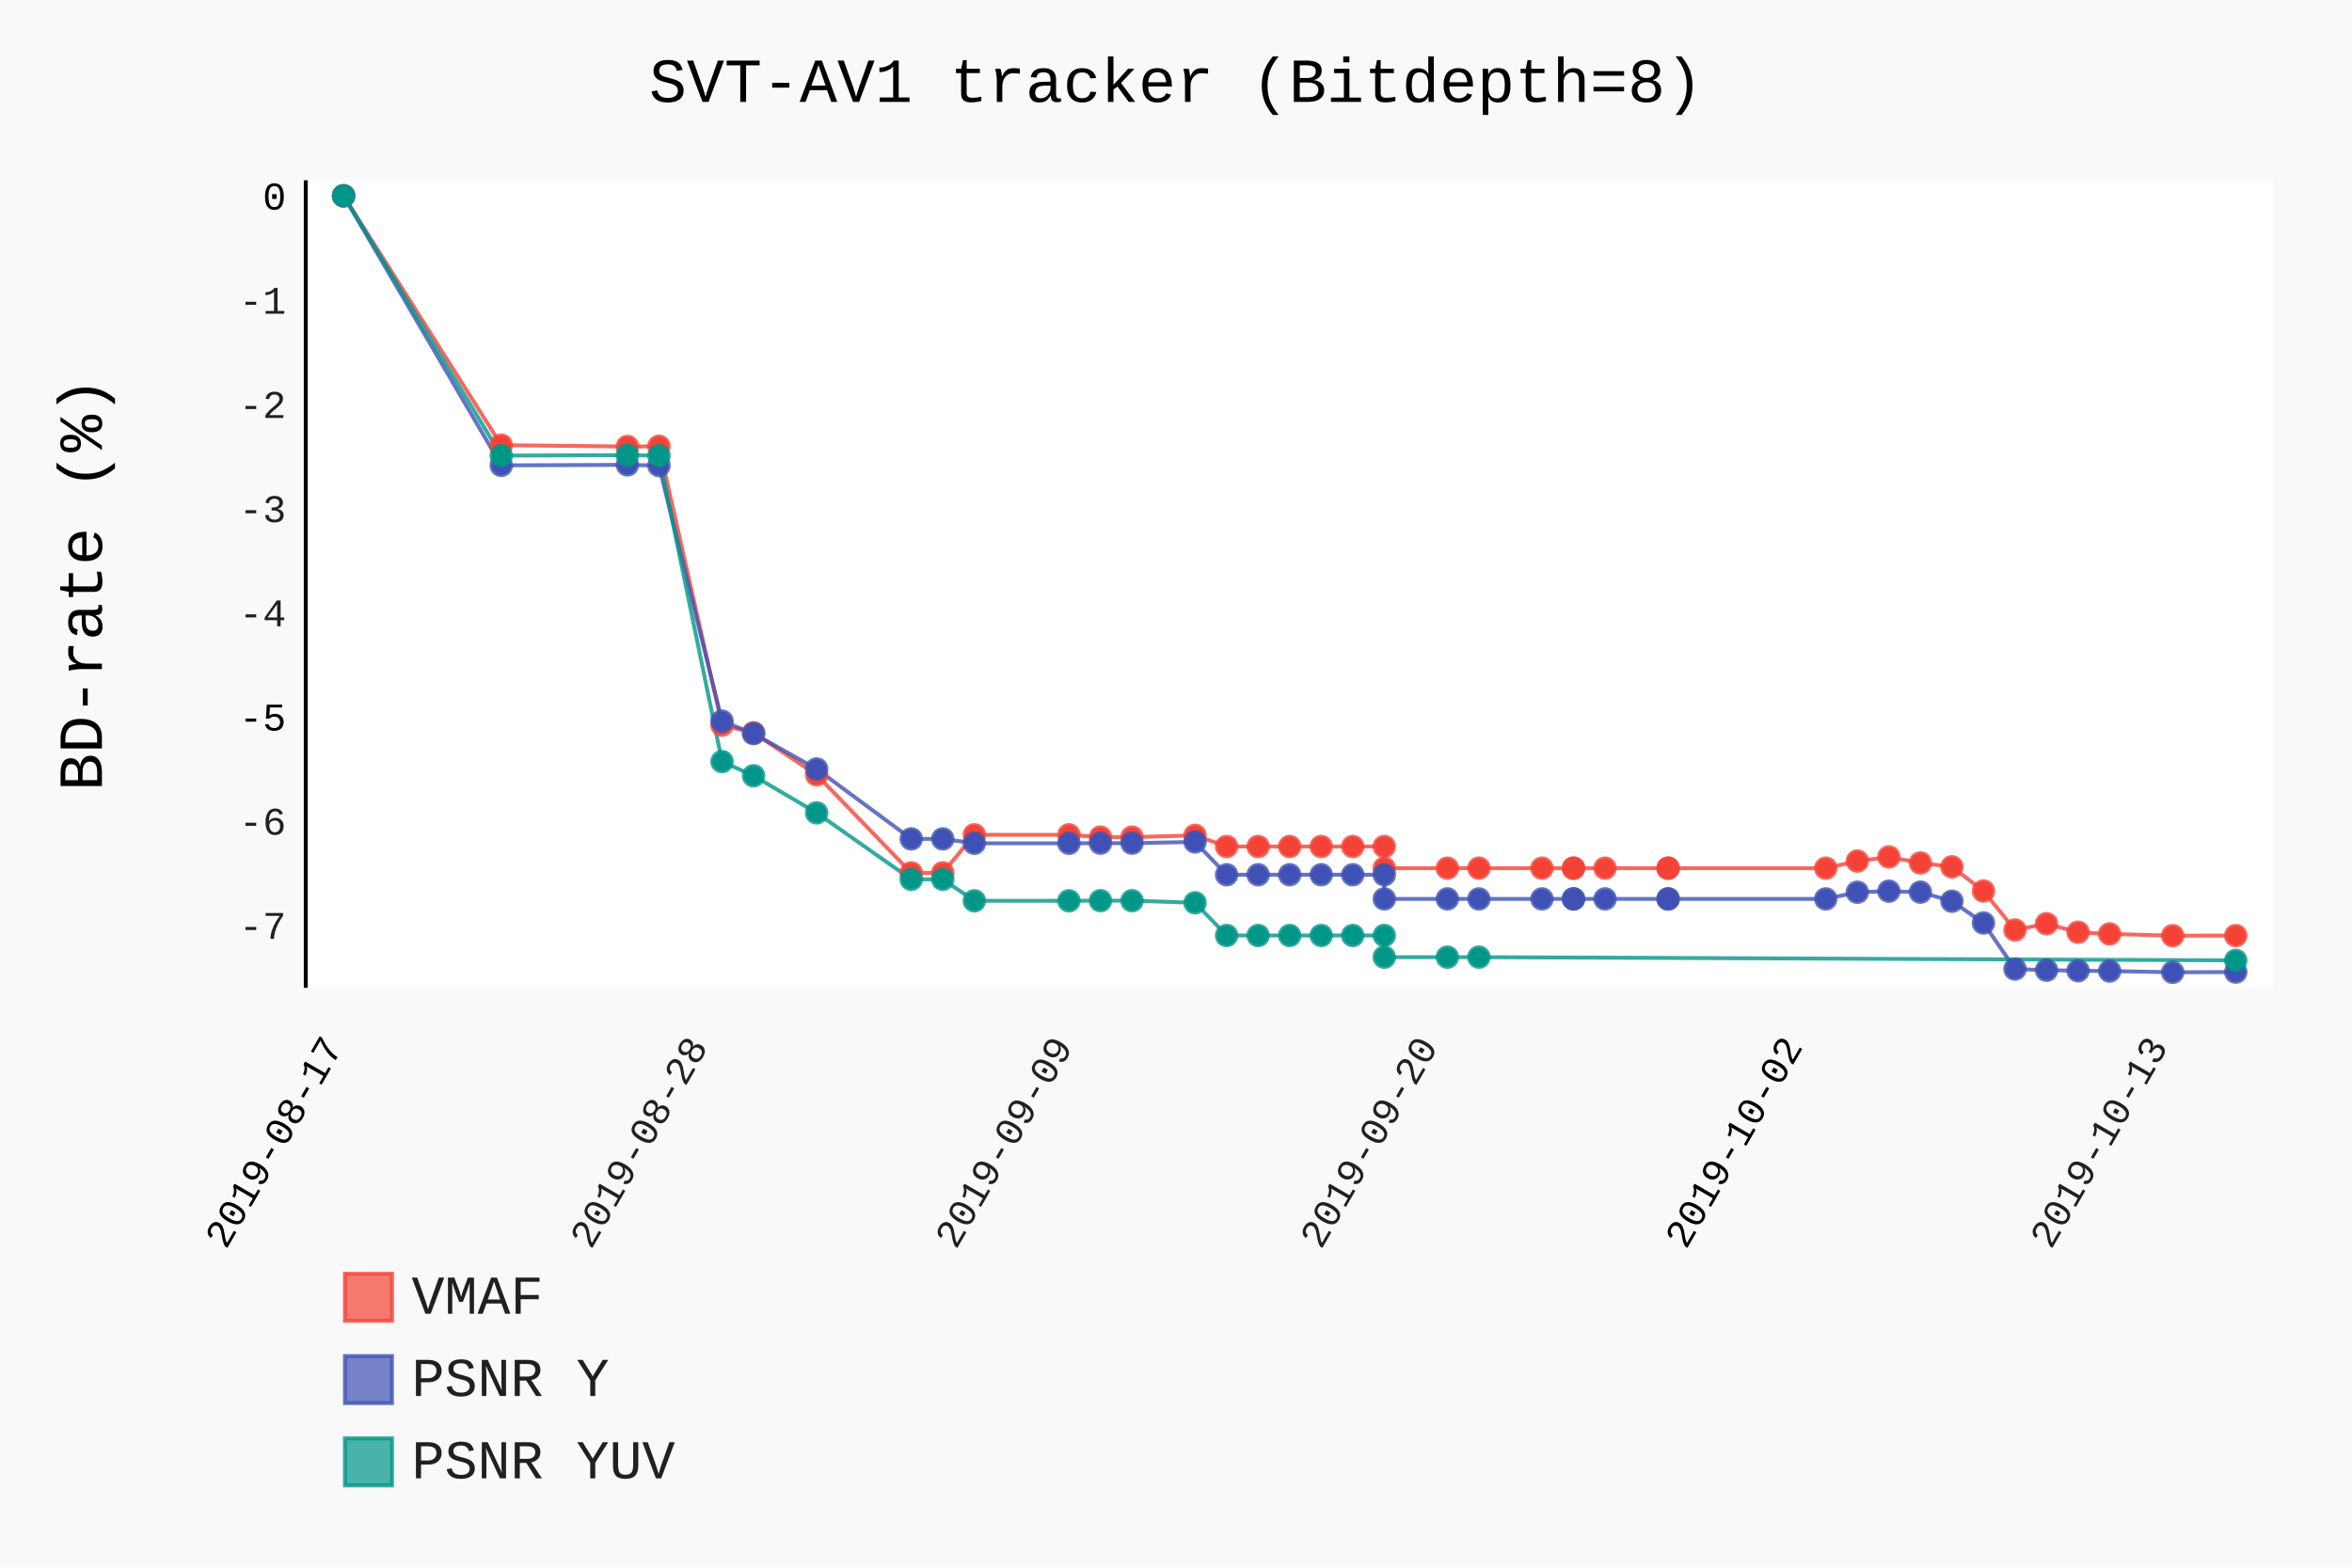
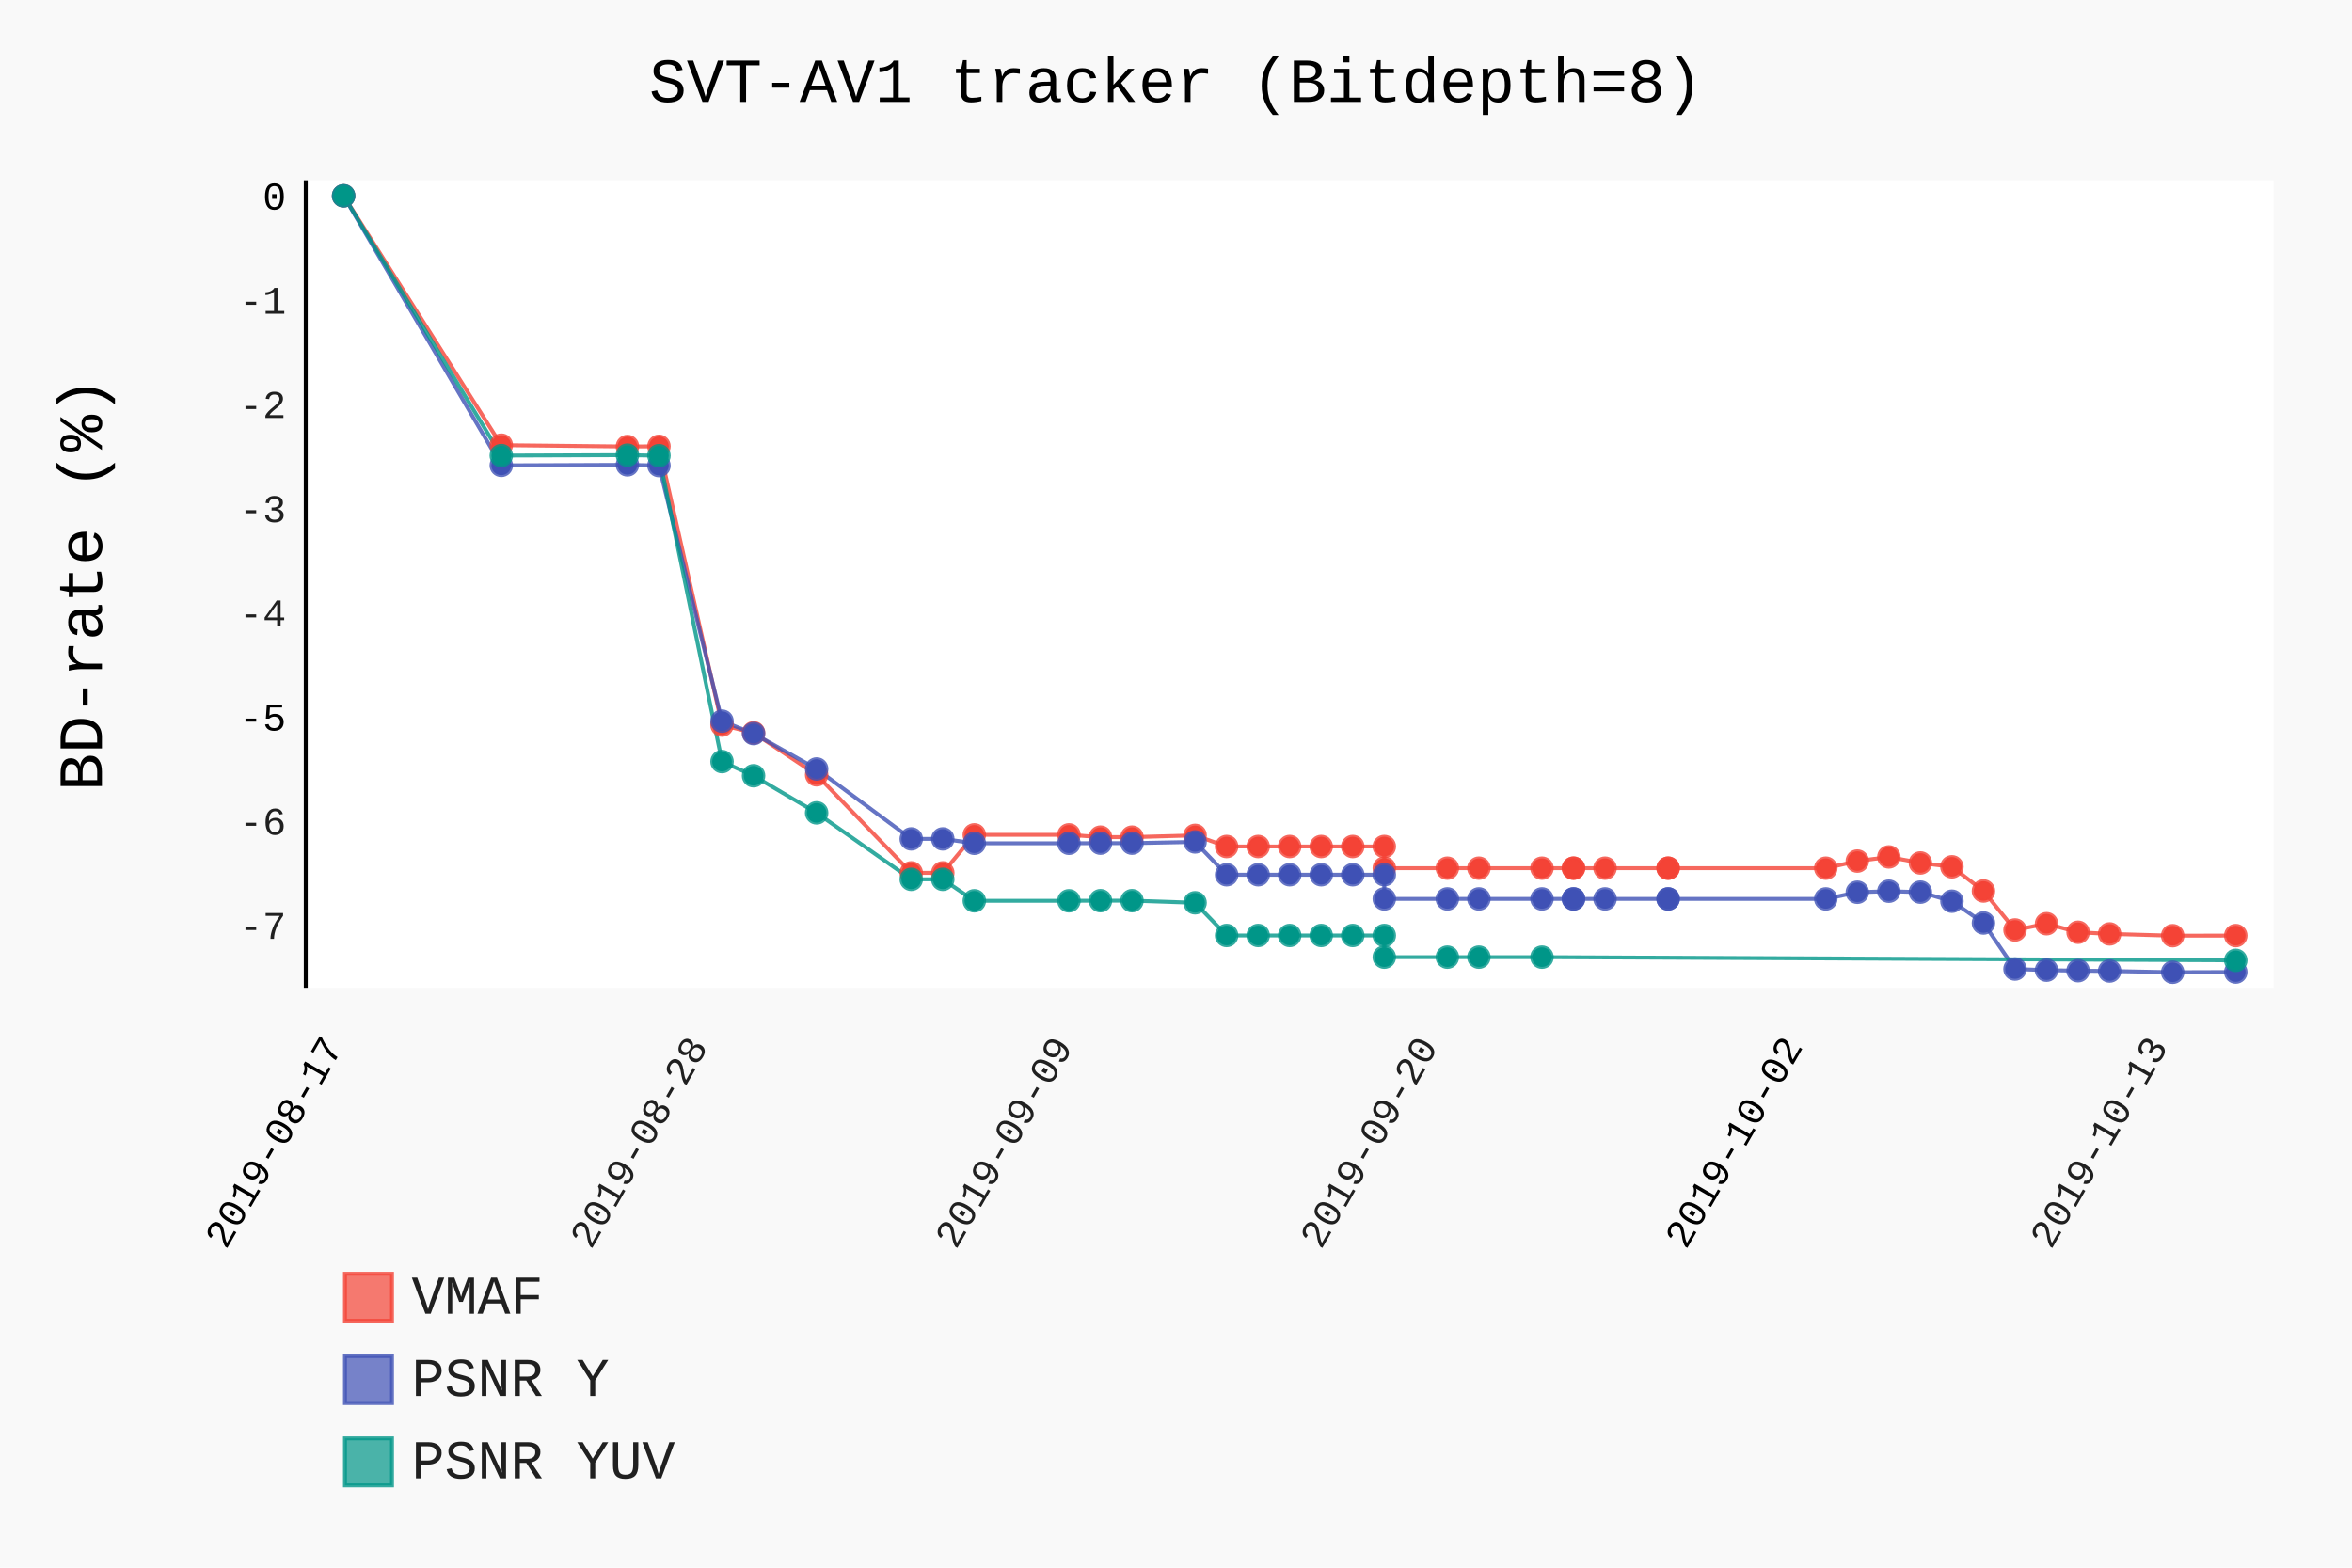
- <svg xmlns="http://www.w3.org/2000/svg" id="chart-760b80ef-5b6f-46aa-9346-52242d9d3443" class="pygal-chart" viewBox="0 0 600 400">
+ <svg xmlns="http://www.w3.org/2000/svg" id="chart-43cf779a-5537-404f-b1f5-594bbfef71ec" class="pygal-chart" viewBox="0 0 600 400">
  <defs>
-     <style type="text/css">#chart-760b80ef-5b6f-46aa-9346-52242d9d3443{-webkit-user-select:none;-webkit-font-smoothing:antialiased;font-family:Consolas,"Liberation Mono",Menlo,Courier,monospace}#chart-760b80ef-5b6f-46aa-9346-52242d9d3443 .title{font-family:Consolas,"Liberation Mono",Menlo,Courier,monospace;font-size:16px}#chart-760b80ef-5b6f-46aa-9346-52242d9d3443 .legends .legend text{font-family:Consolas,"Liberation Mono",Menlo,Courier,monospace;font-size:14px}#chart-760b80ef-5b6f-46aa-9346-52242d9d3443 .axis text{font-family:Consolas,"Liberation Mono",Menlo,Courier,monospace;font-size:10px}#chart-760b80ef-5b6f-46aa-9346-52242d9d3443 .axis text.major{font-family:Consolas,"Liberation Mono",Menlo,Courier,monospace;font-size:10px}#chart-760b80ef-5b6f-46aa-9346-52242d9d3443 .text-overlay text.value{font-family:Consolas,"Liberation Mono",Menlo,Courier,monospace;font-size:16px}#chart-760b80ef-5b6f-46aa-9346-52242d9d3443 .text-overlay text.label{font-family:Consolas,"Liberation Mono",Menlo,Courier,monospace;font-size:10px}#chart-760b80ef-5b6f-46aa-9346-52242d9d3443 .tooltip{font-family:Consolas,"Liberation Mono",Menlo,Courier,monospace;font-size:14px}#chart-760b80ef-5b6f-46aa-9346-52242d9d3443 text.no_data{font-family:Consolas,"Liberation Mono",Menlo,Courier,monospace;font-size:64px}
- #chart-760b80ef-5b6f-46aa-9346-52242d9d3443{background-color:rgba(249,249,249,1)}#chart-760b80ef-5b6f-46aa-9346-52242d9d3443 path,#chart-760b80ef-5b6f-46aa-9346-52242d9d3443 line,#chart-760b80ef-5b6f-46aa-9346-52242d9d3443 rect,#chart-760b80ef-5b6f-46aa-9346-52242d9d3443 circle{-webkit-transition:150ms;-moz-transition:150ms;transition:150ms}#chart-760b80ef-5b6f-46aa-9346-52242d9d3443 .graph &gt; .background{fill:rgba(249,249,249,1)}#chart-760b80ef-5b6f-46aa-9346-52242d9d3443 .plot &gt; .background{fill:rgba(255,255,255,1)}#chart-760b80ef-5b6f-46aa-9346-52242d9d3443 .graph{fill:rgba(0,0,0,.87)}#chart-760b80ef-5b6f-46aa-9346-52242d9d3443 text.no_data{fill:rgba(0,0,0,1)}#chart-760b80ef-5b6f-46aa-9346-52242d9d3443 .title{fill:rgba(0,0,0,1)}#chart-760b80ef-5b6f-46aa-9346-52242d9d3443 .legends .legend text{fill:rgba(0,0,0,.87)}#chart-760b80ef-5b6f-46aa-9346-52242d9d3443 .legends .legend:hover text{fill:rgba(0,0,0,1)}#chart-760b80ef-5b6f-46aa-9346-52242d9d3443 .axis .line{stroke:rgba(0,0,0,1)}#chart-760b80ef-5b6f-46aa-9346-52242d9d3443 .axis .guide.line{stroke:rgba(0,0,0,.54)}#chart-760b80ef-5b6f-46aa-9346-52242d9d3443 .axis .major.line{stroke:rgba(0,0,0,.87)}#chart-760b80ef-5b6f-46aa-9346-52242d9d3443 .axis text.major{fill:rgba(0,0,0,1)}#chart-760b80ef-5b6f-46aa-9346-52242d9d3443 .axis.y .guides:hover .guide.line,#chart-760b80ef-5b6f-46aa-9346-52242d9d3443 .line-graph .axis.x .guides:hover .guide.line,#chart-760b80ef-5b6f-46aa-9346-52242d9d3443 .stackedline-graph .axis.x .guides:hover .guide.line,#chart-760b80ef-5b6f-46aa-9346-52242d9d3443 .xy-graph .axis.x .guides:hover .guide.line{stroke:rgba(0,0,0,1)}#chart-760b80ef-5b6f-46aa-9346-52242d9d3443 .axis .guides:hover text{fill:rgba(0,0,0,1)}#chart-760b80ef-5b6f-46aa-9346-52242d9d3443 .reactive{fill-opacity:.7;stroke-opacity:.8}#chart-760b80ef-5b6f-46aa-9346-52242d9d3443 .ci{stroke:rgba(0,0,0,.87)}#chart-760b80ef-5b6f-46aa-9346-52242d9d3443 .reactive.active,#chart-760b80ef-5b6f-46aa-9346-52242d9d3443 .active .reactive{fill-opacity:.8;stroke-opacity:.9;stroke-width:4}#chart-760b80ef-5b6f-46aa-9346-52242d9d3443 .ci .reactive.active{stroke-width:1.5}#chart-760b80ef-5b6f-46aa-9346-52242d9d3443 .series text{fill:rgba(0,0,0,1)}#chart-760b80ef-5b6f-46aa-9346-52242d9d3443 .tooltip rect{fill:rgba(255,255,255,1);stroke:rgba(0,0,0,1);-webkit-transition:opacity 150ms;-moz-transition:opacity 150ms;transition:opacity 150ms}#chart-760b80ef-5b6f-46aa-9346-52242d9d3443 .tooltip .label{fill:rgba(0,0,0,.87)}#chart-760b80ef-5b6f-46aa-9346-52242d9d3443 .tooltip .label{fill:rgba(0,0,0,.87)}#chart-760b80ef-5b6f-46aa-9346-52242d9d3443 .tooltip .legend{font-size:.8em;fill:rgba(0,0,0,.54)}#chart-760b80ef-5b6f-46aa-9346-52242d9d3443 .tooltip .x_label{font-size:.6em;fill:rgba(0,0,0,1)}#chart-760b80ef-5b6f-46aa-9346-52242d9d3443 .tooltip .xlink{font-size:.5em;text-decoration:underline}#chart-760b80ef-5b6f-46aa-9346-52242d9d3443 .tooltip .value{font-size:1.5em}#chart-760b80ef-5b6f-46aa-9346-52242d9d3443 .bound{font-size:.5em}#chart-760b80ef-5b6f-46aa-9346-52242d9d3443 .max-value{font-size:.75em;fill:rgba(0,0,0,.54)}#chart-760b80ef-5b6f-46aa-9346-52242d9d3443 .map-element{fill:rgba(255,255,255,1);stroke:rgba(0,0,0,.54) !important}#chart-760b80ef-5b6f-46aa-9346-52242d9d3443 .map-element .reactive{fill-opacity:inherit;stroke-opacity:inherit}#chart-760b80ef-5b6f-46aa-9346-52242d9d3443 .color-0,#chart-760b80ef-5b6f-46aa-9346-52242d9d3443 .color-0 a:visited{stroke:#F44336;fill:#F44336}#chart-760b80ef-5b6f-46aa-9346-52242d9d3443 .color-1,#chart-760b80ef-5b6f-46aa-9346-52242d9d3443 .color-1 a:visited{stroke:#3F51B5;fill:#3F51B5}#chart-760b80ef-5b6f-46aa-9346-52242d9d3443 .color-2,#chart-760b80ef-5b6f-46aa-9346-52242d9d3443 .color-2 a:visited{stroke:#009688;fill:#009688}#chart-760b80ef-5b6f-46aa-9346-52242d9d3443 .text-overlay .color-0 text{fill:black}#chart-760b80ef-5b6f-46aa-9346-52242d9d3443 .text-overlay .color-1 text{fill:black}#chart-760b80ef-5b6f-46aa-9346-52242d9d3443 .text-overlay .color-2 text{fill:black}
- #chart-760b80ef-5b6f-46aa-9346-52242d9d3443 text.no_data{text-anchor:middle}#chart-760b80ef-5b6f-46aa-9346-52242d9d3443 .guide.line{fill:none}#chart-760b80ef-5b6f-46aa-9346-52242d9d3443 .centered{text-anchor:middle}#chart-760b80ef-5b6f-46aa-9346-52242d9d3443 .title{text-anchor:middle}#chart-760b80ef-5b6f-46aa-9346-52242d9d3443 .legends .legend text{fill-opacity:1}#chart-760b80ef-5b6f-46aa-9346-52242d9d3443 .axis.x text{text-anchor:middle}#chart-760b80ef-5b6f-46aa-9346-52242d9d3443 .axis.x:not(.web) text[transform]{text-anchor:start}#chart-760b80ef-5b6f-46aa-9346-52242d9d3443 .axis.x:not(.web) text[transform].backwards{text-anchor:end}#chart-760b80ef-5b6f-46aa-9346-52242d9d3443 .axis.y text{text-anchor:end}#chart-760b80ef-5b6f-46aa-9346-52242d9d3443 .axis.y text[transform].backwards{text-anchor:start}#chart-760b80ef-5b6f-46aa-9346-52242d9d3443 .axis.y2 text{text-anchor:start}#chart-760b80ef-5b6f-46aa-9346-52242d9d3443 .axis.y2 text[transform].backwards{text-anchor:end}#chart-760b80ef-5b6f-46aa-9346-52242d9d3443 .axis .guide.line{stroke-dasharray:4,4}#chart-760b80ef-5b6f-46aa-9346-52242d9d3443 .axis .major.guide.line{stroke-dasharray:6,6}#chart-760b80ef-5b6f-46aa-9346-52242d9d3443 .horizontal .axis.y .guide.line,#chart-760b80ef-5b6f-46aa-9346-52242d9d3443 .horizontal .axis.y2 .guide.line,#chart-760b80ef-5b6f-46aa-9346-52242d9d3443 .vertical .axis.x .guide.line{opacity:0}#chart-760b80ef-5b6f-46aa-9346-52242d9d3443 .horizontal .axis.always_show .guide.line,#chart-760b80ef-5b6f-46aa-9346-52242d9d3443 .vertical .axis.always_show .guide.line{opacity:1 !important}#chart-760b80ef-5b6f-46aa-9346-52242d9d3443 .axis.y .guides:hover .guide.line,#chart-760b80ef-5b6f-46aa-9346-52242d9d3443 .axis.y2 .guides:hover .guide.line,#chart-760b80ef-5b6f-46aa-9346-52242d9d3443 .axis.x .guides:hover .guide.line{opacity:1}#chart-760b80ef-5b6f-46aa-9346-52242d9d3443 .axis .guides:hover text{opacity:1}#chart-760b80ef-5b6f-46aa-9346-52242d9d3443 .nofill{fill:none}#chart-760b80ef-5b6f-46aa-9346-52242d9d3443 .subtle-fill{fill-opacity:.2}#chart-760b80ef-5b6f-46aa-9346-52242d9d3443 .dot{stroke-width:1px;fill-opacity:1}#chart-760b80ef-5b6f-46aa-9346-52242d9d3443 .dot.active{stroke-width:5px}#chart-760b80ef-5b6f-46aa-9346-52242d9d3443 .dot.negative{fill:transparent}#chart-760b80ef-5b6f-46aa-9346-52242d9d3443 text,#chart-760b80ef-5b6f-46aa-9346-52242d9d3443 tspan{stroke:none !important}#chart-760b80ef-5b6f-46aa-9346-52242d9d3443 .series text.active{opacity:1}#chart-760b80ef-5b6f-46aa-9346-52242d9d3443 .tooltip rect{fill-opacity:.95;stroke-width:.5}#chart-760b80ef-5b6f-46aa-9346-52242d9d3443 .tooltip text{fill-opacity:1}#chart-760b80ef-5b6f-46aa-9346-52242d9d3443 .showable{visibility:hidden}#chart-760b80ef-5b6f-46aa-9346-52242d9d3443 .showable.shown{visibility:visible}#chart-760b80ef-5b6f-46aa-9346-52242d9d3443 .gauge-background{fill:rgba(229,229,229,1);stroke:none}#chart-760b80ef-5b6f-46aa-9346-52242d9d3443 .bg-lines{stroke:rgba(249,249,249,1);stroke-width:2px}</style>
+     <style type="text/css">#chart-43cf779a-5537-404f-b1f5-594bbfef71ec{-webkit-user-select:none;-webkit-font-smoothing:antialiased;font-family:Consolas,"Liberation Mono",Menlo,Courier,monospace}#chart-43cf779a-5537-404f-b1f5-594bbfef71ec .title{font-family:Consolas,"Liberation Mono",Menlo,Courier,monospace;font-size:16px}#chart-43cf779a-5537-404f-b1f5-594bbfef71ec .legends .legend text{font-family:Consolas,"Liberation Mono",Menlo,Courier,monospace;font-size:14px}#chart-43cf779a-5537-404f-b1f5-594bbfef71ec .axis text{font-family:Consolas,"Liberation Mono",Menlo,Courier,monospace;font-size:10px}#chart-43cf779a-5537-404f-b1f5-594bbfef71ec .axis text.major{font-family:Consolas,"Liberation Mono",Menlo,Courier,monospace;font-size:10px}#chart-43cf779a-5537-404f-b1f5-594bbfef71ec .text-overlay text.value{font-family:Consolas,"Liberation Mono",Menlo,Courier,monospace;font-size:16px}#chart-43cf779a-5537-404f-b1f5-594bbfef71ec .text-overlay text.label{font-family:Consolas,"Liberation Mono",Menlo,Courier,monospace;font-size:10px}#chart-43cf779a-5537-404f-b1f5-594bbfef71ec .tooltip{font-family:Consolas,"Liberation Mono",Menlo,Courier,monospace;font-size:14px}#chart-43cf779a-5537-404f-b1f5-594bbfef71ec text.no_data{font-family:Consolas,"Liberation Mono",Menlo,Courier,monospace;font-size:64px}
+ #chart-43cf779a-5537-404f-b1f5-594bbfef71ec{background-color:rgba(249,249,249,1)}#chart-43cf779a-5537-404f-b1f5-594bbfef71ec path,#chart-43cf779a-5537-404f-b1f5-594bbfef71ec line,#chart-43cf779a-5537-404f-b1f5-594bbfef71ec rect,#chart-43cf779a-5537-404f-b1f5-594bbfef71ec circle{-webkit-transition:150ms;-moz-transition:150ms;transition:150ms}#chart-43cf779a-5537-404f-b1f5-594bbfef71ec .graph &gt; .background{fill:rgba(249,249,249,1)}#chart-43cf779a-5537-404f-b1f5-594bbfef71ec .plot &gt; .background{fill:rgba(255,255,255,1)}#chart-43cf779a-5537-404f-b1f5-594bbfef71ec .graph{fill:rgba(0,0,0,.87)}#chart-43cf779a-5537-404f-b1f5-594bbfef71ec text.no_data{fill:rgba(0,0,0,1)}#chart-43cf779a-5537-404f-b1f5-594bbfef71ec .title{fill:rgba(0,0,0,1)}#chart-43cf779a-5537-404f-b1f5-594bbfef71ec .legends .legend text{fill:rgba(0,0,0,.87)}#chart-43cf779a-5537-404f-b1f5-594bbfef71ec .legends .legend:hover text{fill:rgba(0,0,0,1)}#chart-43cf779a-5537-404f-b1f5-594bbfef71ec .axis .line{stroke:rgba(0,0,0,1)}#chart-43cf779a-5537-404f-b1f5-594bbfef71ec .axis .guide.line{stroke:rgba(0,0,0,.54)}#chart-43cf779a-5537-404f-b1f5-594bbfef71ec .axis .major.line{stroke:rgba(0,0,0,.87)}#chart-43cf779a-5537-404f-b1f5-594bbfef71ec .axis text.major{fill:rgba(0,0,0,1)}#chart-43cf779a-5537-404f-b1f5-594bbfef71ec .axis.y .guides:hover .guide.line,#chart-43cf779a-5537-404f-b1f5-594bbfef71ec .line-graph .axis.x .guides:hover .guide.line,#chart-43cf779a-5537-404f-b1f5-594bbfef71ec .stackedline-graph .axis.x .guides:hover .guide.line,#chart-43cf779a-5537-404f-b1f5-594bbfef71ec .xy-graph .axis.x .guides:hover .guide.line{stroke:rgba(0,0,0,1)}#chart-43cf779a-5537-404f-b1f5-594bbfef71ec .axis .guides:hover text{fill:rgba(0,0,0,1)}#chart-43cf779a-5537-404f-b1f5-594bbfef71ec .reactive{fill-opacity:.7;stroke-opacity:.8}#chart-43cf779a-5537-404f-b1f5-594bbfef71ec .ci{stroke:rgba(0,0,0,.87)}#chart-43cf779a-5537-404f-b1f5-594bbfef71ec .reactive.active,#chart-43cf779a-5537-404f-b1f5-594bbfef71ec .active .reactive{fill-opacity:.8;stroke-opacity:.9;stroke-width:4}#chart-43cf779a-5537-404f-b1f5-594bbfef71ec .ci .reactive.active{stroke-width:1.5}#chart-43cf779a-5537-404f-b1f5-594bbfef71ec .series text{fill:rgba(0,0,0,1)}#chart-43cf779a-5537-404f-b1f5-594bbfef71ec .tooltip rect{fill:rgba(255,255,255,1);stroke:rgba(0,0,0,1);-webkit-transition:opacity 150ms;-moz-transition:opacity 150ms;transition:opacity 150ms}#chart-43cf779a-5537-404f-b1f5-594bbfef71ec .tooltip .label{fill:rgba(0,0,0,.87)}#chart-43cf779a-5537-404f-b1f5-594bbfef71ec .tooltip .label{fill:rgba(0,0,0,.87)}#chart-43cf779a-5537-404f-b1f5-594bbfef71ec .tooltip .legend{font-size:.8em;fill:rgba(0,0,0,.54)}#chart-43cf779a-5537-404f-b1f5-594bbfef71ec .tooltip .x_label{font-size:.6em;fill:rgba(0,0,0,1)}#chart-43cf779a-5537-404f-b1f5-594bbfef71ec .tooltip .xlink{font-size:.5em;text-decoration:underline}#chart-43cf779a-5537-404f-b1f5-594bbfef71ec .tooltip .value{font-size:1.5em}#chart-43cf779a-5537-404f-b1f5-594bbfef71ec .bound{font-size:.5em}#chart-43cf779a-5537-404f-b1f5-594bbfef71ec .max-value{font-size:.75em;fill:rgba(0,0,0,.54)}#chart-43cf779a-5537-404f-b1f5-594bbfef71ec .map-element{fill:rgba(255,255,255,1);stroke:rgba(0,0,0,.54) !important}#chart-43cf779a-5537-404f-b1f5-594bbfef71ec .map-element .reactive{fill-opacity:inherit;stroke-opacity:inherit}#chart-43cf779a-5537-404f-b1f5-594bbfef71ec .color-0,#chart-43cf779a-5537-404f-b1f5-594bbfef71ec .color-0 a:visited{stroke:#F44336;fill:#F44336}#chart-43cf779a-5537-404f-b1f5-594bbfef71ec .color-1,#chart-43cf779a-5537-404f-b1f5-594bbfef71ec .color-1 a:visited{stroke:#3F51B5;fill:#3F51B5}#chart-43cf779a-5537-404f-b1f5-594bbfef71ec .color-2,#chart-43cf779a-5537-404f-b1f5-594bbfef71ec .color-2 a:visited{stroke:#009688;fill:#009688}#chart-43cf779a-5537-404f-b1f5-594bbfef71ec .text-overlay .color-0 text{fill:black}#chart-43cf779a-5537-404f-b1f5-594bbfef71ec .text-overlay .color-1 text{fill:black}#chart-43cf779a-5537-404f-b1f5-594bbfef71ec .text-overlay .color-2 text{fill:black}
+ #chart-43cf779a-5537-404f-b1f5-594bbfef71ec text.no_data{text-anchor:middle}#chart-43cf779a-5537-404f-b1f5-594bbfef71ec .guide.line{fill:none}#chart-43cf779a-5537-404f-b1f5-594bbfef71ec .centered{text-anchor:middle}#chart-43cf779a-5537-404f-b1f5-594bbfef71ec .title{text-anchor:middle}#chart-43cf779a-5537-404f-b1f5-594bbfef71ec .legends .legend text{fill-opacity:1}#chart-43cf779a-5537-404f-b1f5-594bbfef71ec .axis.x text{text-anchor:middle}#chart-43cf779a-5537-404f-b1f5-594bbfef71ec .axis.x:not(.web) text[transform]{text-anchor:start}#chart-43cf779a-5537-404f-b1f5-594bbfef71ec .axis.x:not(.web) text[transform].backwards{text-anchor:end}#chart-43cf779a-5537-404f-b1f5-594bbfef71ec .axis.y text{text-anchor:end}#chart-43cf779a-5537-404f-b1f5-594bbfef71ec .axis.y text[transform].backwards{text-anchor:start}#chart-43cf779a-5537-404f-b1f5-594bbfef71ec .axis.y2 text{text-anchor:start}#chart-43cf779a-5537-404f-b1f5-594bbfef71ec .axis.y2 text[transform].backwards{text-anchor:end}#chart-43cf779a-5537-404f-b1f5-594bbfef71ec .axis .guide.line{stroke-dasharray:4,4}#chart-43cf779a-5537-404f-b1f5-594bbfef71ec .axis .major.guide.line{stroke-dasharray:6,6}#chart-43cf779a-5537-404f-b1f5-594bbfef71ec .horizontal .axis.y .guide.line,#chart-43cf779a-5537-404f-b1f5-594bbfef71ec .horizontal .axis.y2 .guide.line,#chart-43cf779a-5537-404f-b1f5-594bbfef71ec .vertical .axis.x .guide.line{opacity:0}#chart-43cf779a-5537-404f-b1f5-594bbfef71ec .horizontal .axis.always_show .guide.line,#chart-43cf779a-5537-404f-b1f5-594bbfef71ec .vertical .axis.always_show .guide.line{opacity:1 !important}#chart-43cf779a-5537-404f-b1f5-594bbfef71ec .axis.y .guides:hover .guide.line,#chart-43cf779a-5537-404f-b1f5-594bbfef71ec .axis.y2 .guides:hover .guide.line,#chart-43cf779a-5537-404f-b1f5-594bbfef71ec .axis.x .guides:hover .guide.line{opacity:1}#chart-43cf779a-5537-404f-b1f5-594bbfef71ec .axis .guides:hover text{opacity:1}#chart-43cf779a-5537-404f-b1f5-594bbfef71ec .nofill{fill:none}#chart-43cf779a-5537-404f-b1f5-594bbfef71ec .subtle-fill{fill-opacity:.2}#chart-43cf779a-5537-404f-b1f5-594bbfef71ec .dot{stroke-width:1px;fill-opacity:1}#chart-43cf779a-5537-404f-b1f5-594bbfef71ec .dot.active{stroke-width:5px}#chart-43cf779a-5537-404f-b1f5-594bbfef71ec .dot.negative{fill:transparent}#chart-43cf779a-5537-404f-b1f5-594bbfef71ec text,#chart-43cf779a-5537-404f-b1f5-594bbfef71ec tspan{stroke:none !important}#chart-43cf779a-5537-404f-b1f5-594bbfef71ec .series text.active{opacity:1}#chart-43cf779a-5537-404f-b1f5-594bbfef71ec .tooltip rect{fill-opacity:.95;stroke-width:.5}#chart-43cf779a-5537-404f-b1f5-594bbfef71ec .tooltip text{fill-opacity:1}#chart-43cf779a-5537-404f-b1f5-594bbfef71ec .showable{visibility:hidden}#chart-43cf779a-5537-404f-b1f5-594bbfef71ec .showable.shown{visibility:visible}#chart-43cf779a-5537-404f-b1f5-594bbfef71ec .gauge-background{fill:rgba(229,229,229,1);stroke:none}#chart-43cf779a-5537-404f-b1f5-594bbfef71ec .bg-lines{stroke:rgba(249,249,249,1);stroke-width:2px}</style>
  </defs>
  <g class="graph datetimeline-graph vertical">
    <rect class="background" height="400" width="600" x="0" y="0" />
    <g class="plot" transform="translate(78, 46)">
      <rect class="background" height="206.038" width="502.0" x="0" y="0" />
      <g class="axis y">
        <g class="guides">
          <text class="" x="-5" y="193.56">-7</text>
        </g>
        <g class="guides">
          <text class="" x="-5" y="166.974">-6</text>
        </g>
        <g class="guides">
          <text class="major" x="-5" y="140.389">-5</text>
        </g>
        <g class="guides">
          <text class="" x="-5" y="113.804">-4</text>
        </g>
        <g class="guides">
          <text class="" x="-5" y="87.218">-3</text>
        </g>
        <g class="guides">
          <text class="" x="-5" y="60.633">-2</text>
        </g>
        <g class="guides">
          <text class="" x="-5" y="34.048">-1</text>
        </g>
        <g class="guides">
          <text class="major" x="-5" y="7.462">0</text>
        </g>
      </g>
      <g class="axis x">
        <path class="line" d="M0 0 v206.038" />
        <g class="guides">
          <path class="major guide line" d="M9.654 0 v206.038" />
          <text class="major backwards" x="9.654" y="221.038" transform="rotate(300 9.653846 221.0385)">2019-08-17</text>
        </g>
        <g class="guides">
          <path class="guide line" d="M102.766 0 v206.038" />
          <text class="backwards" x="102.766" y="221.038" transform="rotate(300 102.7658 221.0385)">2019-08-28</text>
        </g>
        <g class="guides">
          <path class="guide line" d="M195.878 0 v206.038" />
          <text class="backwards" x="195.878" y="221.038" transform="rotate(300 195.8777 221.0385)">2019-09-09</text>
        </g>
        <g class="guides">
          <path class="guide line" d="M288.99 0 v206.038" />
          <text class="backwards" x="288.99" y="221.038" transform="rotate(300 288.9897 221.0385)">2019-09-20</text>
        </g>
        <g class="guides">
          <path class="major guide line" d="M382.102 0 v206.038" />
          <text class="major backwards" x="382.102" y="221.038" transform="rotate(300 382.1016 221.0385)">2019-10-02</text>
        </g>
        <g class="guides">
          <path class="guide line" d="M475.214 0 v206.038" />
          <text class="backwards" x="475.214" y="221.038" transform="rotate(300 475.2136 221.0385)">2019-10-13</text>
        </g>
      </g>
      <g class="series serie-0 color-0">
        <path class="line reactive nofill" d="M9.654 3.962 L49.878 67.581 82.058 67.927 90.103 67.873 106.192 139.016 114.237 140.983 130.327 151.697 154.462 176.714 162.506 176.714 170.551 167.01 194.686 167.01 202.731 167.595 210.776 167.595 226.865 167.143 234.91 169.988 242.955 169.988 251 169.988 259.045 169.988 267.09 169.988 275.135 169.988 275.135 175.517 291.224 175.517 299.269 175.517 315.359 175.517 323.404 175.517 323.404 175.517 331.449 175.517 347.538 175.517 347.538 175.517 387.763 175.517 395.808 173.71 403.853 172.646 411.897 174.188 419.942 175.172 427.987 181.34 436.032 191.283 444.077 189.687 452.122 191.867 460.167 192.293 476.256 192.745 492.346 192.718" />
      </g>
      <g class="series serie-1 color-1">
        <path class="line reactive nofill" d="M9.654 3.962 L49.878 72.739 82.058 72.606 90.103 72.792 106.192 138.006 114.237 141.169 130.327 150.208 154.462 168.047 162.506 168.047 170.551 169.164 194.686 169.164 202.731 169.137 210.776 169.137 226.865 168.818 234.91 177.192 242.955 177.192 251 177.192 259.045 177.192 267.09 177.192 275.135 177.192 275.135 183.36 291.224 183.36 299.269 183.36 315.359 183.36 323.404 183.36 323.404 183.36 331.449 183.36 347.538 183.36 347.538 183.36 387.763 183.36 395.808 181.659 403.853 181.393 411.897 181.632 419.942 183.945 427.987 189.501 436.032 201.252 444.077 201.544 452.122 201.677 460.167 201.757 476.256 202.076 492.346 202.023" />
      </g>
      <g class="series serie-2 color-2">
-         <path class="line reactive nofill" d="M9.654 3.962 L49.878 70.24 82.058 70.133 90.103 70.266 106.192 148.321 114.237 151.936 130.327 161.401 154.462 178.362 162.506 178.362 170.551 183.839 194.686 183.839 202.731 183.812 210.776 183.812 226.865 184.344 234.91 192.692 242.955 192.692 251 192.692 259.045 192.692 267.09 192.692 275.135 192.692 275.135 198.221 291.224 198.221 299.269 198.221 492.346 199.045" />
+         <path class="line reactive nofill" d="M9.654 3.962 L49.878 70.24 82.058 70.133 90.103 70.266 106.192 148.321 114.237 151.936 130.327 161.401 154.462 178.362 162.506 178.362 170.551 183.839 194.686 183.839 202.731 183.812 210.776 183.812 226.865 184.344 234.91 192.692 242.955 192.692 251 192.692 259.045 192.692 267.09 192.692 275.135 192.692 275.135 198.221 291.224 198.221 299.269 198.221 315.359 198.221 492.346 199.045" />
      </g>
    </g>
    <g class="titles">
      <text class="title plot_title" x="300.0" y="26">SVT-AV1 tracker (Bitdepth=8)</text>
      <text class="title" x="0" y="175.019" transform="rotate(-90 0 149.0192)">BD-rate (%)</text>
    </g>
    <g class="plot overlay" transform="translate(78, 46)">
      <g class="series serie-0 color-0">
        <g class="dots">
          <circle class="dot reactive tooltip-trigger" cx="9.654" cy="3.962" r="2.5" />
        </g>
        <g class="dots">
          <circle class="dot reactive tooltip-trigger" cx="49.878" cy="67.581" r="2.5" />
        </g>
        <g class="dots">
          <circle class="dot reactive tooltip-trigger" cx="82.058" cy="67.927" r="2.5" />
        </g>
        <g class="dots">
          <circle class="dot reactive tooltip-trigger" cx="90.103" cy="67.873" r="2.5" />
        </g>
        <g class="dots">
          <circle class="dot reactive tooltip-trigger" cx="106.192" cy="139.016" r="2.5" />
        </g>
        <g class="dots">
          <circle class="dot reactive tooltip-trigger" cx="114.237" cy="140.983" r="2.5" />
        </g>
        <g class="dots">
          <circle class="dot reactive tooltip-trigger" cx="130.327" cy="151.697" r="2.5" />
        </g>
        <g class="dots">
          <circle class="dot reactive tooltip-trigger" cx="154.462" cy="176.714" r="2.5" />
        </g>
        <g class="dots">
          <circle class="dot reactive tooltip-trigger" cx="162.506" cy="176.714" r="2.5" />
        </g>
        <g class="dots">
          <circle class="dot reactive tooltip-trigger" cx="170.551" cy="167.01" r="2.5" />
        </g>
        <g class="dots">
          <circle class="dot reactive tooltip-trigger" cx="194.686" cy="167.01" r="2.5" />
        </g>
        <g class="dots">
          <circle class="dot reactive tooltip-trigger" cx="202.731" cy="167.595" r="2.5" />
        </g>
        <g class="dots">
          <circle class="dot reactive tooltip-trigger" cx="210.776" cy="167.595" r="2.5" />
        </g>
        <g class="dots">
          <circle class="dot reactive tooltip-trigger" cx="226.865" cy="167.143" r="2.5" />
        </g>
        <g class="dots">
          <circle class="dot reactive tooltip-trigger" cx="234.91" cy="169.988" r="2.5" />
        </g>
        <g class="dots">
          <circle class="dot reactive tooltip-trigger" cx="242.955" cy="169.988" r="2.5" />
        </g>
        <g class="dots">
          <circle class="dot reactive tooltip-trigger" cx="251.0" cy="169.988" r="2.5" />
        </g>
        <g class="dots">
          <circle class="dot reactive tooltip-trigger" cx="259.045" cy="169.988" r="2.5" />
        </g>
        <g class="dots">
          <circle class="dot reactive tooltip-trigger" cx="267.09" cy="169.988" r="2.5" />
        </g>
        <g class="dots">
          <circle class="dot reactive tooltip-trigger" cx="275.135" cy="169.988" r="2.5" />
        </g>
        <g class="dots">
          <circle class="dot reactive tooltip-trigger" cx="275.135" cy="175.517" r="2.5" />
        </g>
        <g class="dots">
          <circle class="dot reactive tooltip-trigger" cx="291.224" cy="175.517" r="2.5" />
        </g>
        <g class="dots">
          <circle class="dot reactive tooltip-trigger" cx="299.269" cy="175.517" r="2.5" />
        </g>
        <g class="dots">
          <circle class="dot reactive tooltip-trigger" cx="315.359" cy="175.517" r="2.5" />
        </g>
        <g class="dots">
          <circle class="dot reactive tooltip-trigger" cx="323.404" cy="175.517" r="2.5" />
        </g>
        <g class="dots">
          <circle class="dot reactive tooltip-trigger" cx="323.404" cy="175.517" r="2.5" />
        </g>
        <g class="dots">
          <circle class="dot reactive tooltip-trigger" cx="331.449" cy="175.517" r="2.5" />
        </g>
        <g class="dots">
          <circle class="dot reactive tooltip-trigger" cx="347.538" cy="175.517" r="2.5" />
        </g>
        <g class="dots">
          <circle class="dot reactive tooltip-trigger" cx="347.538" cy="175.517" r="2.5" />
        </g>
        <g class="dots">
          <circle class="dot reactive tooltip-trigger" cx="387.763" cy="175.517" r="2.5" />
        </g>
        <g class="dots">
          <circle class="dot reactive tooltip-trigger" cx="395.808" cy="173.71" r="2.5" />
        </g>
        <g class="dots">
          <circle class="dot reactive tooltip-trigger" cx="403.853" cy="172.646" r="2.5" />
        </g>
        <g class="dots">
          <circle class="dot reactive tooltip-trigger" cx="411.897" cy="174.188" r="2.5" />
        </g>
        <g class="dots">
          <circle class="dot reactive tooltip-trigger" cx="419.942" cy="175.172" r="2.5" />
        </g>
        <g class="dots">
          <circle class="dot reactive tooltip-trigger" cx="427.987" cy="181.34" r="2.5" />
        </g>
        <g class="dots">
          <circle class="dot reactive tooltip-trigger" cx="436.032" cy="191.283" r="2.5" />
        </g>
        <g class="dots">
          <circle class="dot reactive tooltip-trigger" cx="444.077" cy="189.687" r="2.5" />
        </g>
        <g class="dots">
          <circle class="dot reactive tooltip-trigger" cx="452.122" cy="191.867" r="2.5" />
        </g>
        <g class="dots">
          <circle class="dot reactive tooltip-trigger" cx="460.167" cy="192.293" r="2.5" />
        </g>
        <g class="dots">
          <circle class="dot reactive tooltip-trigger" cx="476.256" cy="192.745" r="2.5" />
        </g>
        <g class="dots">
          <circle class="dot reactive tooltip-trigger" cx="492.346" cy="192.718" r="2.5" />
        </g>
      </g>
      <g class="series serie-1 color-1">
        <g class="dots">
          <circle class="dot reactive tooltip-trigger" cx="9.654" cy="3.962" r="2.5" />
        </g>
        <g class="dots">
          <circle class="dot reactive tooltip-trigger" cx="49.878" cy="72.739" r="2.5" />
        </g>
        <g class="dots">
          <circle class="dot reactive tooltip-trigger" cx="82.058" cy="72.606" r="2.5" />
        </g>
        <g class="dots">
          <circle class="dot reactive tooltip-trigger" cx="90.103" cy="72.792" r="2.5" />
        </g>
        <g class="dots">
          <circle class="dot reactive tooltip-trigger" cx="106.192" cy="138.006" r="2.5" />
        </g>
        <g class="dots">
          <circle class="dot reactive tooltip-trigger" cx="114.237" cy="141.169" r="2.5" />
        </g>
        <g class="dots">
          <circle class="dot reactive tooltip-trigger" cx="130.327" cy="150.208" r="2.5" />
        </g>
        <g class="dots">
          <circle class="dot reactive tooltip-trigger" cx="154.462" cy="168.047" r="2.5" />
        </g>
        <g class="dots">
          <circle class="dot reactive tooltip-trigger" cx="162.506" cy="168.047" r="2.5" />
        </g>
        <g class="dots">
          <circle class="dot reactive tooltip-trigger" cx="170.551" cy="169.164" r="2.5" />
        </g>
        <g class="dots">
          <circle class="dot reactive tooltip-trigger" cx="194.686" cy="169.164" r="2.5" />
        </g>
        <g class="dots">
          <circle class="dot reactive tooltip-trigger" cx="202.731" cy="169.137" r="2.5" />
        </g>
        <g class="dots">
          <circle class="dot reactive tooltip-trigger" cx="210.776" cy="169.137" r="2.5" />
        </g>
        <g class="dots">
          <circle class="dot reactive tooltip-trigger" cx="226.865" cy="168.818" r="2.5" />
        </g>
        <g class="dots">
          <circle class="dot reactive tooltip-trigger" cx="234.91" cy="177.192" r="2.5" />
        </g>
        <g class="dots">
          <circle class="dot reactive tooltip-trigger" cx="242.955" cy="177.192" r="2.5" />
        </g>
        <g class="dots">
          <circle class="dot reactive tooltip-trigger" cx="251.0" cy="177.192" r="2.5" />
        </g>
        <g class="dots">
          <circle class="dot reactive tooltip-trigger" cx="259.045" cy="177.192" r="2.5" />
        </g>
        <g class="dots">
          <circle class="dot reactive tooltip-trigger" cx="267.09" cy="177.192" r="2.5" />
        </g>
        <g class="dots">
          <circle class="dot reactive tooltip-trigger" cx="275.135" cy="177.192" r="2.5" />
        </g>
        <g class="dots">
          <circle class="dot reactive tooltip-trigger" cx="275.135" cy="183.36" r="2.5" />
        </g>
        <g class="dots">
          <circle class="dot reactive tooltip-trigger" cx="291.224" cy="183.36" r="2.5" />
        </g>
        <g class="dots">
          <circle class="dot reactive tooltip-trigger" cx="299.269" cy="183.36" r="2.5" />
        </g>
        <g class="dots">
          <circle class="dot reactive tooltip-trigger" cx="315.359" cy="183.36" r="2.5" />
        </g>
        <g class="dots">
          <circle class="dot reactive tooltip-trigger" cx="323.404" cy="183.36" r="2.5" />
        </g>
        <g class="dots">
          <circle class="dot reactive tooltip-trigger" cx="323.404" cy="183.36" r="2.5" />
        </g>
        <g class="dots">
          <circle class="dot reactive tooltip-trigger" cx="331.449" cy="183.36" r="2.5" />
        </g>
        <g class="dots">
          <circle class="dot reactive tooltip-trigger" cx="347.538" cy="183.36" r="2.5" />
        </g>
        <g class="dots">
          <circle class="dot reactive tooltip-trigger" cx="347.538" cy="183.36" r="2.5" />
        </g>
        <g class="dots">
          <circle class="dot reactive tooltip-trigger" cx="387.763" cy="183.36" r="2.5" />
        </g>
        <g class="dots">
          <circle class="dot reactive tooltip-trigger" cx="395.808" cy="181.659" r="2.5" />
        </g>
        <g class="dots">
          <circle class="dot reactive tooltip-trigger" cx="403.853" cy="181.393" r="2.5" />
        </g>
        <g class="dots">
          <circle class="dot reactive tooltip-trigger" cx="411.897" cy="181.632" r="2.5" />
        </g>
        <g class="dots">
          <circle class="dot reactive tooltip-trigger" cx="419.942" cy="183.945" r="2.5" />
        </g>
        <g class="dots">
          <circle class="dot reactive tooltip-trigger" cx="427.987" cy="189.501" r="2.5" />
        </g>
        <g class="dots">
          <circle class="dot reactive tooltip-trigger" cx="436.032" cy="201.252" r="2.5" />
        </g>
        <g class="dots">
          <circle class="dot reactive tooltip-trigger" cx="444.077" cy="201.544" r="2.5" />
        </g>
        <g class="dots">
          <circle class="dot reactive tooltip-trigger" cx="452.122" cy="201.677" r="2.5" />
        </g>
        <g class="dots">
          <circle class="dot reactive tooltip-trigger" cx="460.167" cy="201.757" r="2.5" />
        </g>
        <g class="dots">
          <circle class="dot reactive tooltip-trigger" cx="476.256" cy="202.076" r="2.5" />
        </g>
        <g class="dots">
          <circle class="dot reactive tooltip-trigger" cx="492.346" cy="202.023" r="2.5" />
        </g>
      </g>
      <g class="series serie-2 color-2">
        <g class="dots">
          <circle class="dot reactive tooltip-trigger" cx="9.654" cy="3.962" r="2.5" />
        </g>
        <g class="dots">
          <circle class="dot reactive tooltip-trigger" cx="49.878" cy="70.24" r="2.5" />
        </g>
        <g class="dots">
          <circle class="dot reactive tooltip-trigger" cx="82.058" cy="70.133" r="2.5" />
        </g>
        <g class="dots">
          <circle class="dot reactive tooltip-trigger" cx="90.103" cy="70.266" r="2.5" />
        </g>
        <g class="dots">
          <circle class="dot reactive tooltip-trigger" cx="106.192" cy="148.321" r="2.5" />
        </g>
        <g class="dots">
          <circle class="dot reactive tooltip-trigger" cx="114.237" cy="151.936" r="2.5" />
        </g>
        <g class="dots">
          <circle class="dot reactive tooltip-trigger" cx="130.327" cy="161.401" r="2.5" />
        </g>
        <g class="dots">
          <circle class="dot reactive tooltip-trigger" cx="154.462" cy="178.362" r="2.5" />
        </g>
        <g class="dots">
          <circle class="dot reactive tooltip-trigger" cx="162.506" cy="178.362" r="2.5" />
        </g>
        <g class="dots">
          <circle class="dot reactive tooltip-trigger" cx="170.551" cy="183.839" r="2.5" />
        </g>
        <g class="dots">
          <circle class="dot reactive tooltip-trigger" cx="194.686" cy="183.839" r="2.5" />
        </g>
        <g class="dots">
          <circle class="dot reactive tooltip-trigger" cx="202.731" cy="183.812" r="2.5" />
        </g>
        <g class="dots">
          <circle class="dot reactive tooltip-trigger" cx="210.776" cy="183.812" r="2.5" />
        </g>
        <g class="dots">
          <circle class="dot reactive tooltip-trigger" cx="226.865" cy="184.344" r="2.5" />
        </g>
        <g class="dots">
          <circle class="dot reactive tooltip-trigger" cx="234.91" cy="192.692" r="2.5" />
        </g>
        <g class="dots">
          <circle class="dot reactive tooltip-trigger" cx="242.955" cy="192.692" r="2.5" />
        </g>
        <g class="dots">
          <circle class="dot reactive tooltip-trigger" cx="251.0" cy="192.692" r="2.5" />
        </g>
        <g class="dots">
          <circle class="dot reactive tooltip-trigger" cx="259.045" cy="192.692" r="2.5" />
        </g>
        <g class="dots">
          <circle class="dot reactive tooltip-trigger" cx="267.09" cy="192.692" r="2.5" />
        </g>
        <g class="dots">
          <circle class="dot reactive tooltip-trigger" cx="275.135" cy="192.692" r="2.5" />
        </g>
        <g class="dots">
          <circle class="dot reactive tooltip-trigger" cx="275.135" cy="198.221" r="2.5" />
        </g>
        <g class="dots">
          <circle class="dot reactive tooltip-trigger" cx="291.224" cy="198.221" r="2.5" />
        </g>
        <g class="dots">
          <circle class="dot reactive tooltip-trigger" cx="299.269" cy="198.221" r="2.5" />
+         </g>
+         <g class="dots">
+           <circle class="dot reactive tooltip-trigger" cx="315.359" cy="198.221" r="2.5" />
        </g>
        <g class="dots">
          <circle class="dot reactive tooltip-trigger" cx="492.346" cy="199.045" r="2.5" />
        </g>
      </g>
    </g>
    <g class="plot text-overlay" transform="translate(78, 46)">
      <g class="series serie-0 color-0" />
      <g class="series serie-1 color-1" />
      <g class="series serie-2 color-2" />
    </g>
    <g class="plot tooltip-overlay" transform="translate(78, 46)">
      <g class="tooltip" style="opacity: 0" transform="translate(0 0)">
        <rect class="tooltip-box" height="0" rx="0" ry="0" width="0" />
        <g class="text" />
      </g>
    </g>
    <g class="legends" transform="translate(88, 324)">
      <g class="legend reactive activate-serie" id="activate-serie-0">
        <rect class="color-0 reactive" height="12" width="12" x="0.0" y="1.0" />
        <text x="17.0" y="11.2">VMAF</text>
      </g>
      <g class="legend reactive activate-serie" id="activate-serie-1">
        <rect class="color-1 reactive" height="12" width="12" x="0.0" y="22.0" />
        <text x="17.0" y="32.2">PSNR Y</text>
      </g>
      <g class="legend reactive activate-serie" id="activate-serie-2">
        <rect class="color-2 reactive" height="12" width="12" x="0.0" y="43.0" />
        <text x="17.0" y="53.2">PSNR YUV</text>
      </g>
    </g>
  </g>
</svg>
